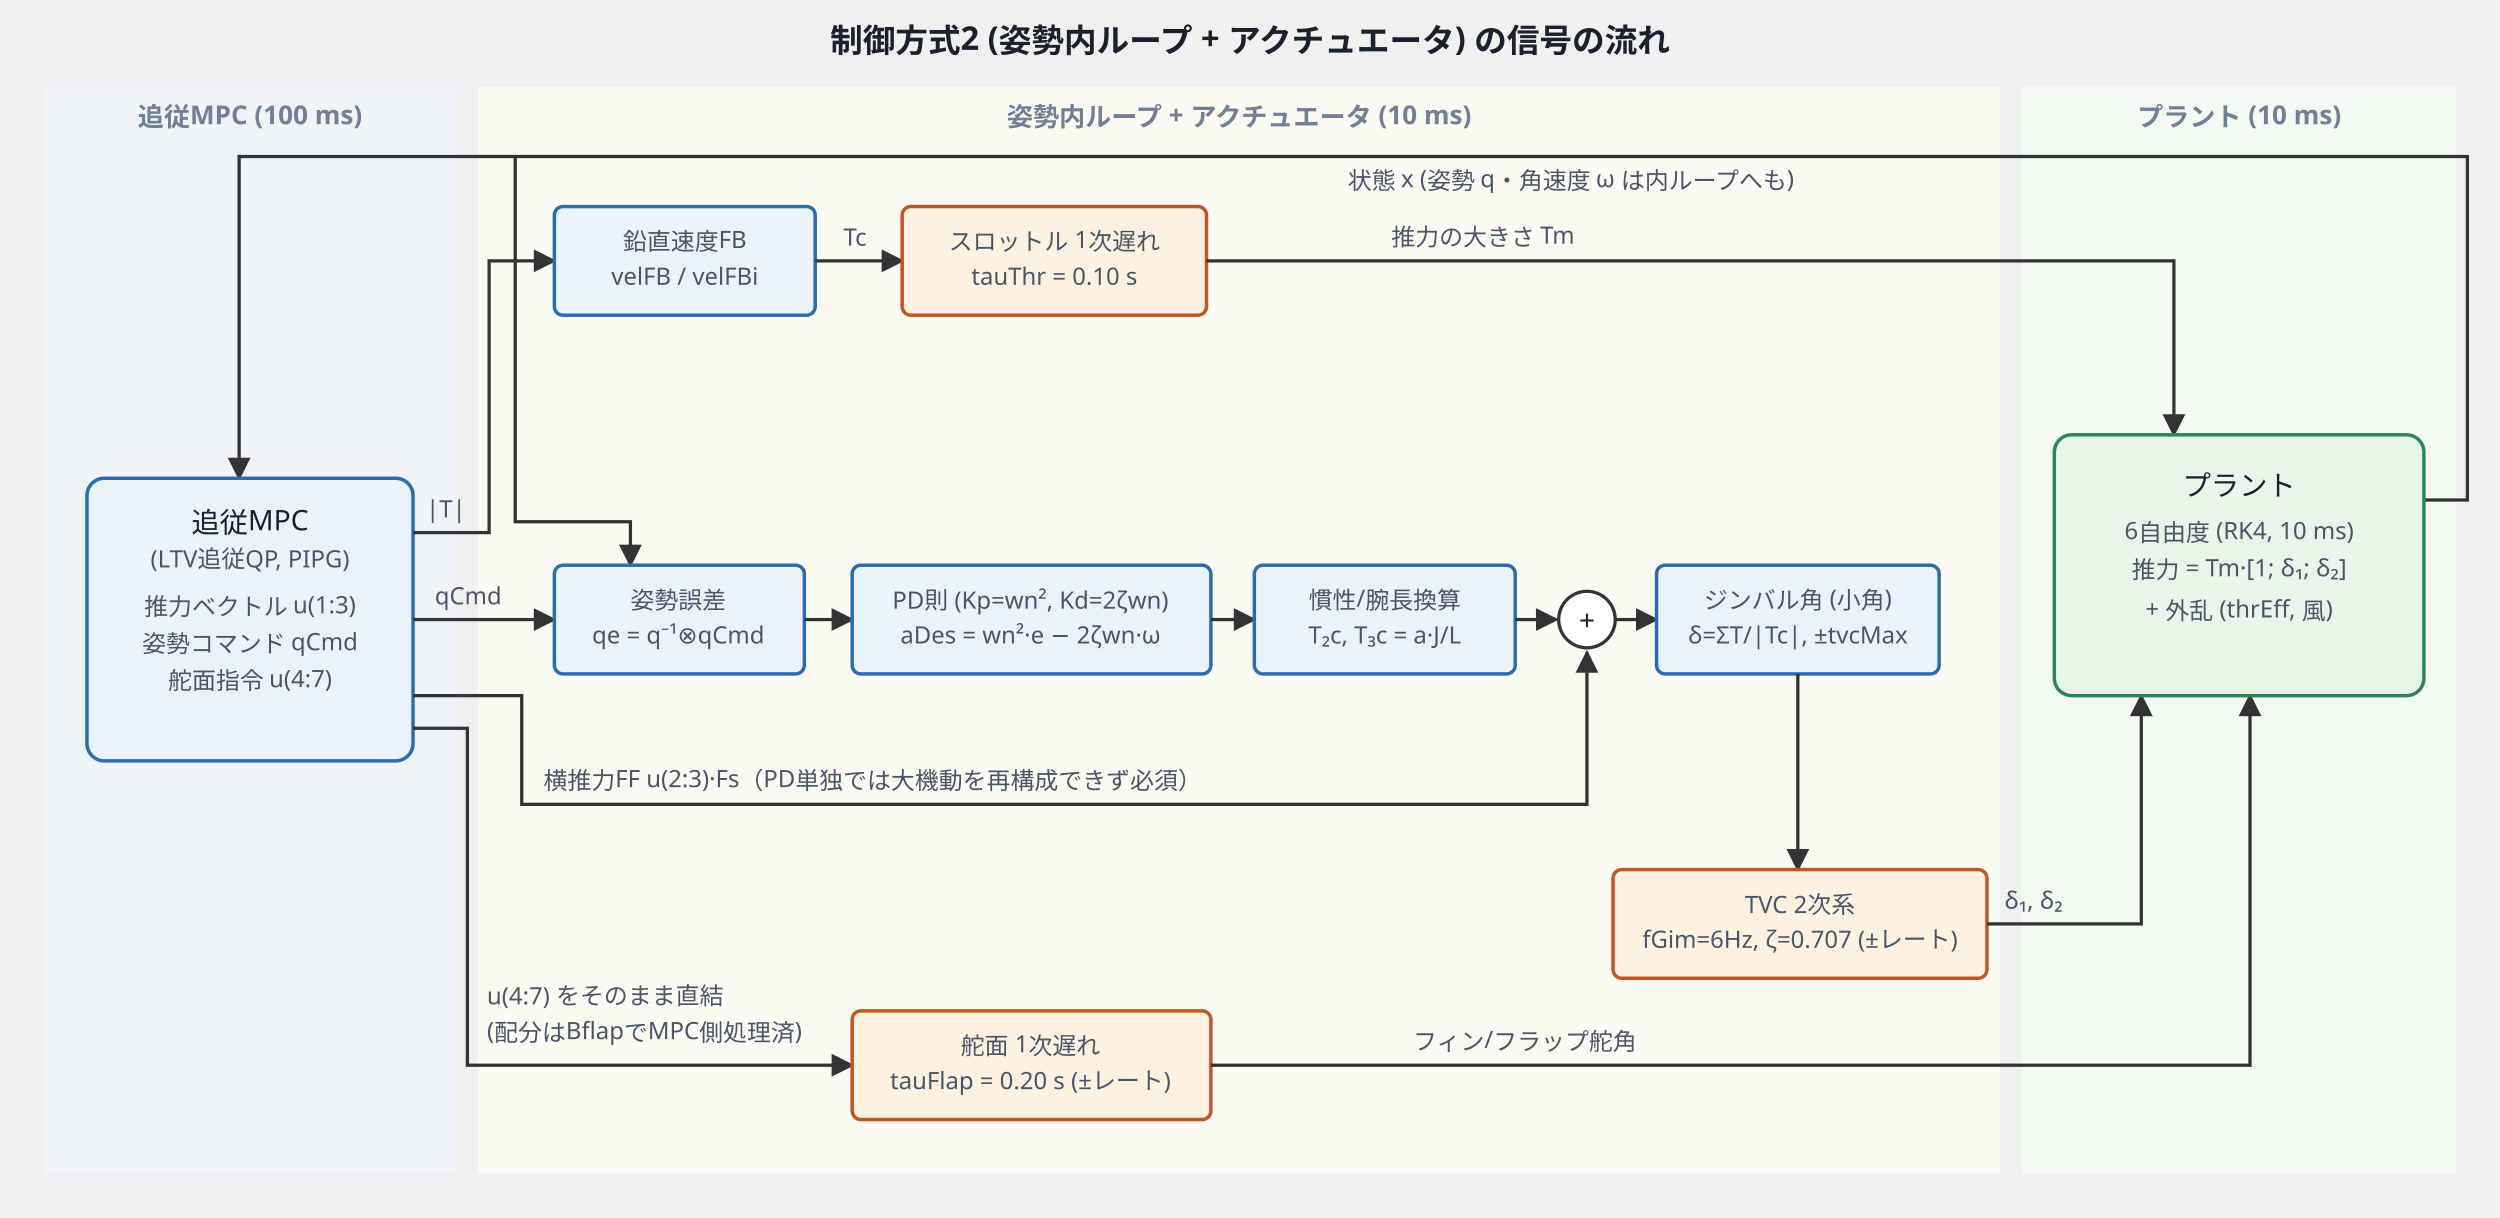
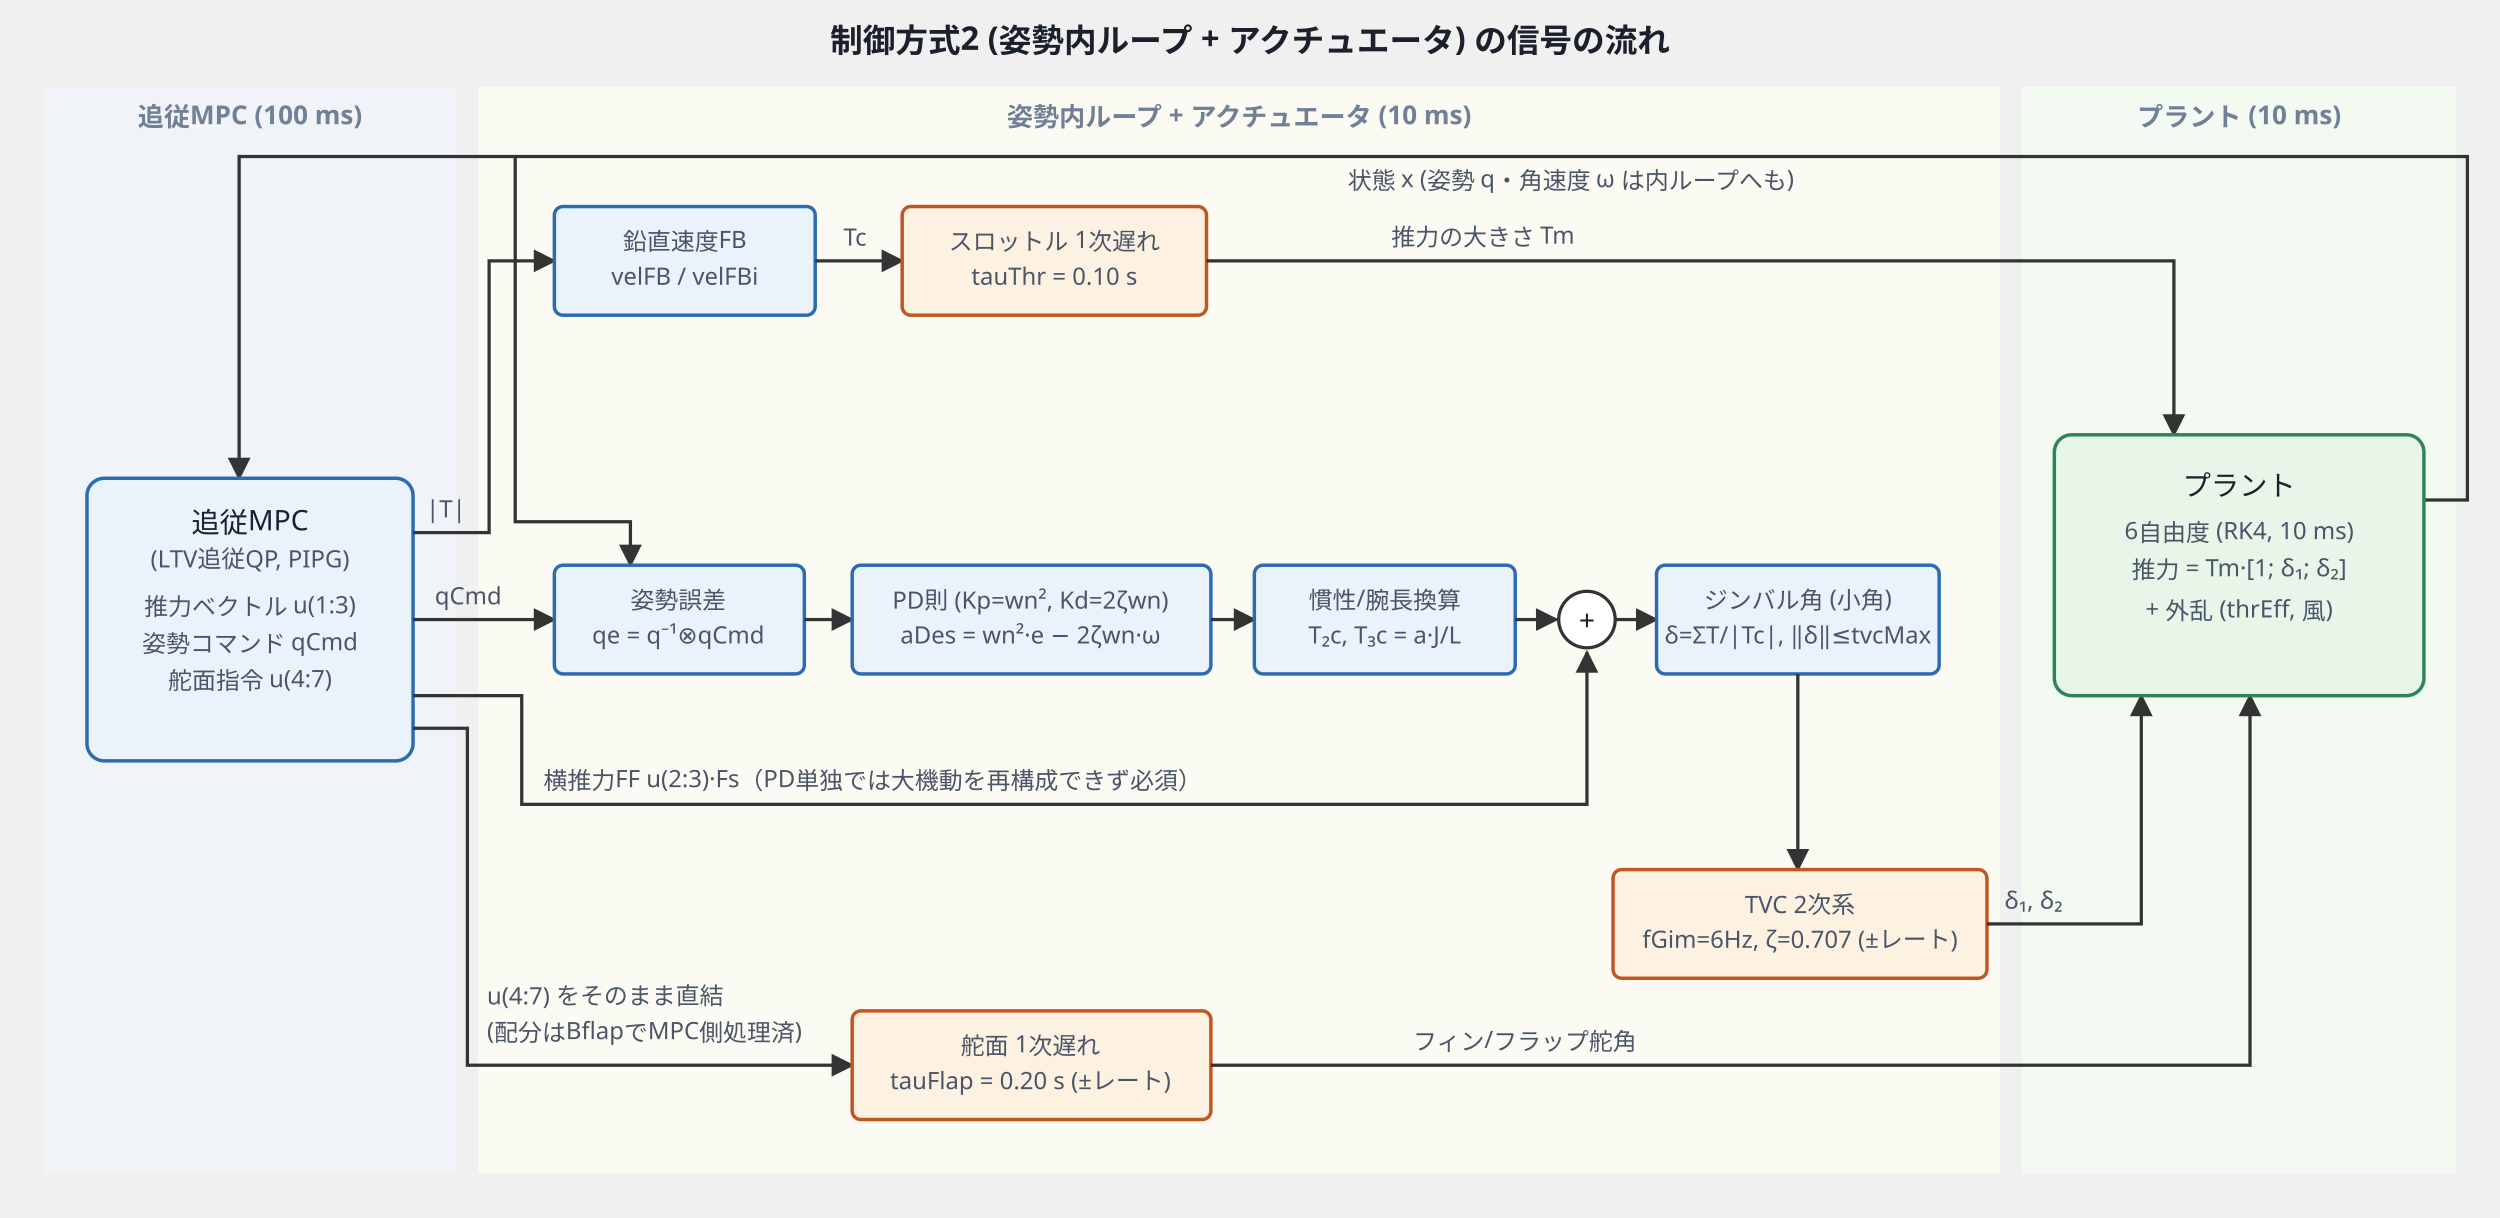
<svg xmlns="http://www.w3.org/2000/svg" viewBox="0 0 1150 560" font-family="'Yu Gothic','Meiryo',sans-serif">
  <defs>
    <marker id="ar" viewBox="0 0 10 10" refX="9" refY="5" markerWidth="7" markerHeight="7" orient="auto-start-reverse">
      <path d="M0,0 L10,5 L0,10 z" fill="#333" />
    </marker>
  </defs>
  <style>
    .box  { fill:#eaf2fb; stroke:#2b6cb0; stroke-width:1.6; }
    .act  { fill:#fdf1e2; stroke:#c05621; stroke-width:1.6; }
    .pl   { fill:#e8f5e9; stroke:#2f855a; stroke-width:1.6; }
    .t    { font-size:13px; fill:#1a202c; }
    .ts   { font-size:11px; fill:#4a5568; }
    .tt   { font-size:15px; font-weight:bold; fill:#1a202c; }
    .lane { font-size:12px; font-weight:bold; fill:#718096; }
    .wire { stroke:#333; stroke-width:1.5; fill:none; marker-end:url(#ar); }
  </style>
  <text x="575" y="24" text-anchor="middle" class="tt">制御方式2 (姿勢内ループ + アクチュエータ) の信号の流れ</text>
  <rect x="20" y="40" width="190" height="500" fill="#f0f4f8" />
  <rect x="220" y="40" width="700" height="500" fill="#fbfbf3" />
  <rect x="930" y="40" width="200" height="500" fill="#f2faf2" />
  <text x="115" y="58" text-anchor="middle" class="lane">追従MPC (100 ms)</text>
  <text x="570" y="58" text-anchor="middle" class="lane">姿勢内ループ + アクチュエータ (10 ms)</text>
  <text x="1030" y="58" text-anchor="middle" class="lane">プラント (10 ms)</text>
  <path class="wire" d="M1115,230 L1135,230 L1135,72 L110,72 L110,220" />
  <path class="wire" d="M237,72 L237,240 L290,240 L290,260" />
  <text x="620" y="87" class="ts">状態 x (姿勢 q・角速度 ω は内ループへも)</text>
  <rect x="40" y="220" width="150" height="130" class="box" rx="8" />
  <text x="115" y="245" text-anchor="middle" class="t">追従MPC</text>
  <text x="115" y="261" text-anchor="middle" class="ts">(LTV追従QP, PIPG)</text>
  <text x="115" y="283" text-anchor="middle" class="ts">推力ベクトル u(1:3)</text>
  <text x="115" y="300" text-anchor="middle" class="ts">姿勢コマンド qCmd</text>
  <text x="115" y="317" text-anchor="middle" class="ts">舵面指令 u(4:7)</text>
  <path class="wire" d="M190,245 L225,245 L225,120 L255,120" />
  <text x="196" y="238" class="ts">|T|</text>
  <rect x="255" y="95" width="120" height="50" class="box" rx="4" />
  <text x="315" y="115" text-anchor="middle" class="ts">鉛直速度FB</text>
  <text x="315" y="131" text-anchor="middle" class="ts">velFB / velFBi</text>
  <path class="wire" d="M375,120 L415,120" />
  <text x="388" y="113" class="ts">Tc</text>
  <rect x="415" y="95" width="140" height="50" class="act" rx="4" />
  <text x="485" y="115" text-anchor="middle" class="ts">スロットル 1次遅れ</text>
  <text x="485" y="131" text-anchor="middle" class="ts">tauThr = 0.10 s</text>
  <path class="wire" d="M555,120 L1000,120 L1000,200" />
  <text x="640" y="113" class="ts">推力の大きさ Tm</text>
  <path class="wire" d="M190,285 L255,285" />
  <text x="200" y="278" class="ts">qCmd</text>
  <rect x="255" y="260" width="115" height="50" class="box" rx="4" />
  <text x="312" y="280" text-anchor="middle" class="ts">姿勢誤差</text>
  <text x="312" y="296" text-anchor="middle" class="ts">qe = q⁻¹⊗qCmd</text>
  <path class="wire" d="M370,285 L392,285" />
  <rect x="392" y="260" width="165" height="50" class="box" rx="4" />
  <text x="474" y="280" text-anchor="middle" class="ts">PD則 (Kp=wn², Kd=2ζwn)</text>
  <text x="474" y="296" text-anchor="middle" class="ts">aDes = wn²·e − 2ζwn·ω</text>
  <path class="wire" d="M557,285 L577,285" />
  <rect x="577" y="260" width="120" height="50" class="box" rx="4" />
  <text x="637" y="280" text-anchor="middle" class="ts">慣性/腕長換算</text>
  <text x="637" y="296" text-anchor="middle" class="ts">T₂c, T₃c = a·J/L</text>
  <path class="wire" d="M697,285 L716,285" />
  <circle cx="730" cy="285" r="13" fill="#fff" stroke="#333" stroke-width="1.5" />
  <text x="730" y="290" text-anchor="middle" class="t">+</text>
  <path class="wire" d="M743,285 L762,285" />
  <rect x="762" y="260" width="130" height="50" class="box" rx="4" />
  <text x="827" y="280" text-anchor="middle" class="ts">ジンバル角 (小角)</text>
-   <text x="827" y="296" text-anchor="middle" class="ts">δ=ΣT/|Tc|, ±tvcMax</text>
+   <text x="827" y="296" text-anchor="middle" class="ts">δ=ΣT/|Tc|, ‖δ‖≤tvcMax</text>
  <path class="wire" d="M190,320 L240,320 L240,370 L730,370 L730,300" />
  <text x="250" y="363" class="ts">横推力FF u(2:3)·Fs（PD単独では大機動を再構成できず必須）</text>
  <path class="wire" d="M827,310 L827,400" />
  <rect x="742" y="400" width="172" height="50" class="act" rx="4" />
  <text x="828" y="420" text-anchor="middle" class="ts">TVC 2次系</text>
  <text x="828" y="436" text-anchor="middle" class="ts">fGim=6Hz, ζ=0.707 (±レート)</text>
  <path class="wire" d="M914,425 L985,425 L985,320" />
  <text x="922" y="418" class="ts">δ₁, δ₂</text>
  <path class="wire" d="M190,335 L215,335 L215,490 L392,490" />
  <text x="224" y="462" class="ts">u(4:7) をそのまま直結</text>
  <text x="224" y="478" class="ts">(配分はBflapでMPC側処理済)</text>
  <rect x="392" y="465" width="165" height="50" class="act" rx="4" />
  <text x="474" y="485" text-anchor="middle" class="ts">舵面 1次遅れ</text>
  <text x="474" y="501" text-anchor="middle" class="ts">tauFlap = 0.20 s (±レート)</text>
  <path class="wire" d="M557,490 L1035,490 L1035,320" />
  <text x="650" y="483" class="ts">フィン/フラップ舵角</text>
  <rect x="945" y="200" width="170" height="120" class="pl" rx="8" />
  <text x="1030" y="228" text-anchor="middle" class="t">プラント</text>
  <text x="1030" y="248" text-anchor="middle" class="ts">6自由度 (RK4, 10 ms)</text>
  <text x="1030" y="266" text-anchor="middle" class="ts">推力 = Tm·[1; δ₁; δ₂]</text>
  <text x="1030" y="284" text-anchor="middle" class="ts">+ 外乱 (thrEff, 風)</text>
</svg>
